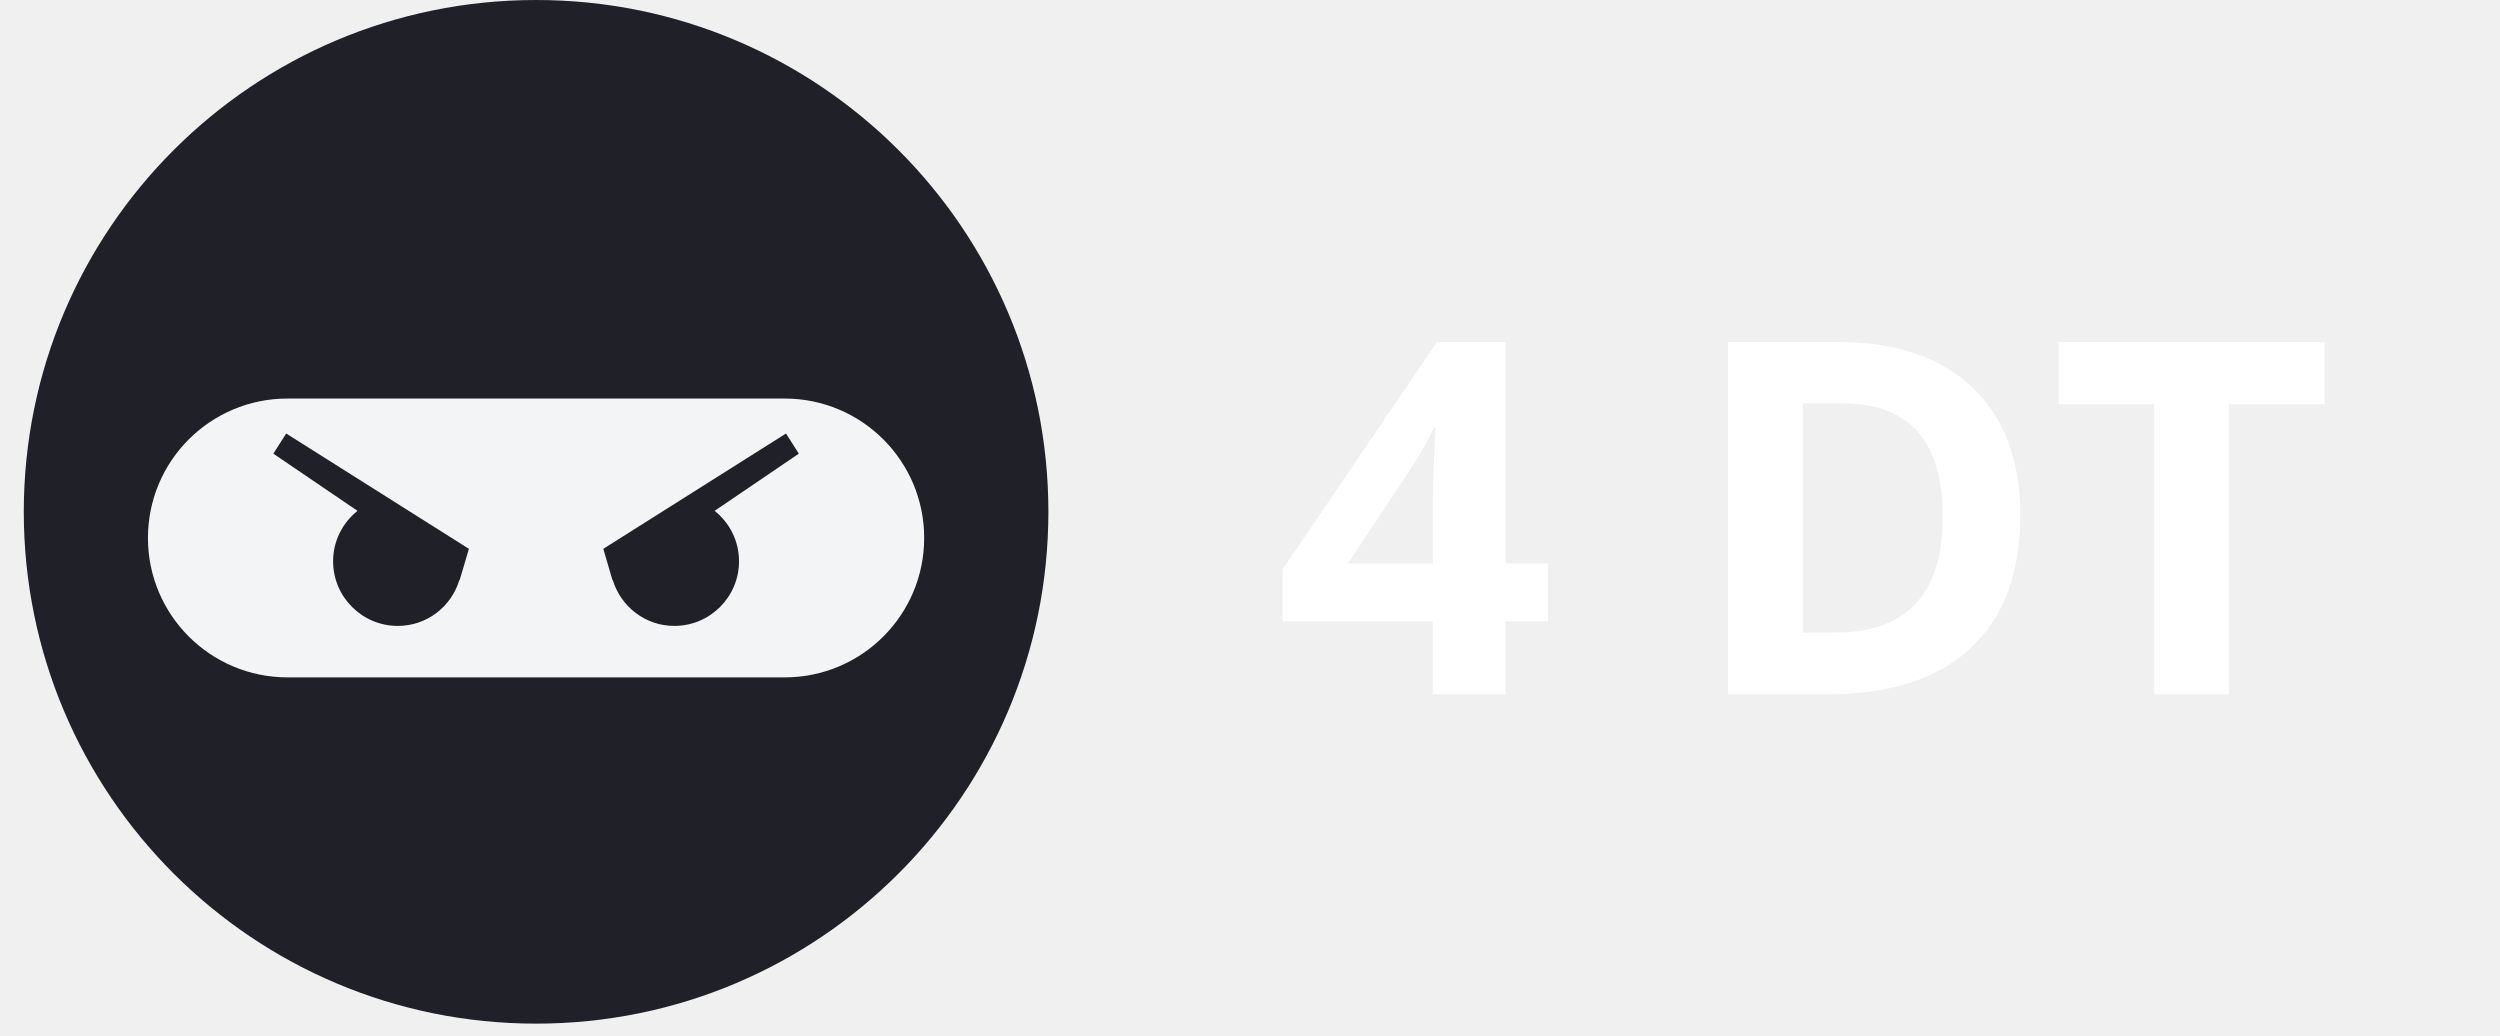
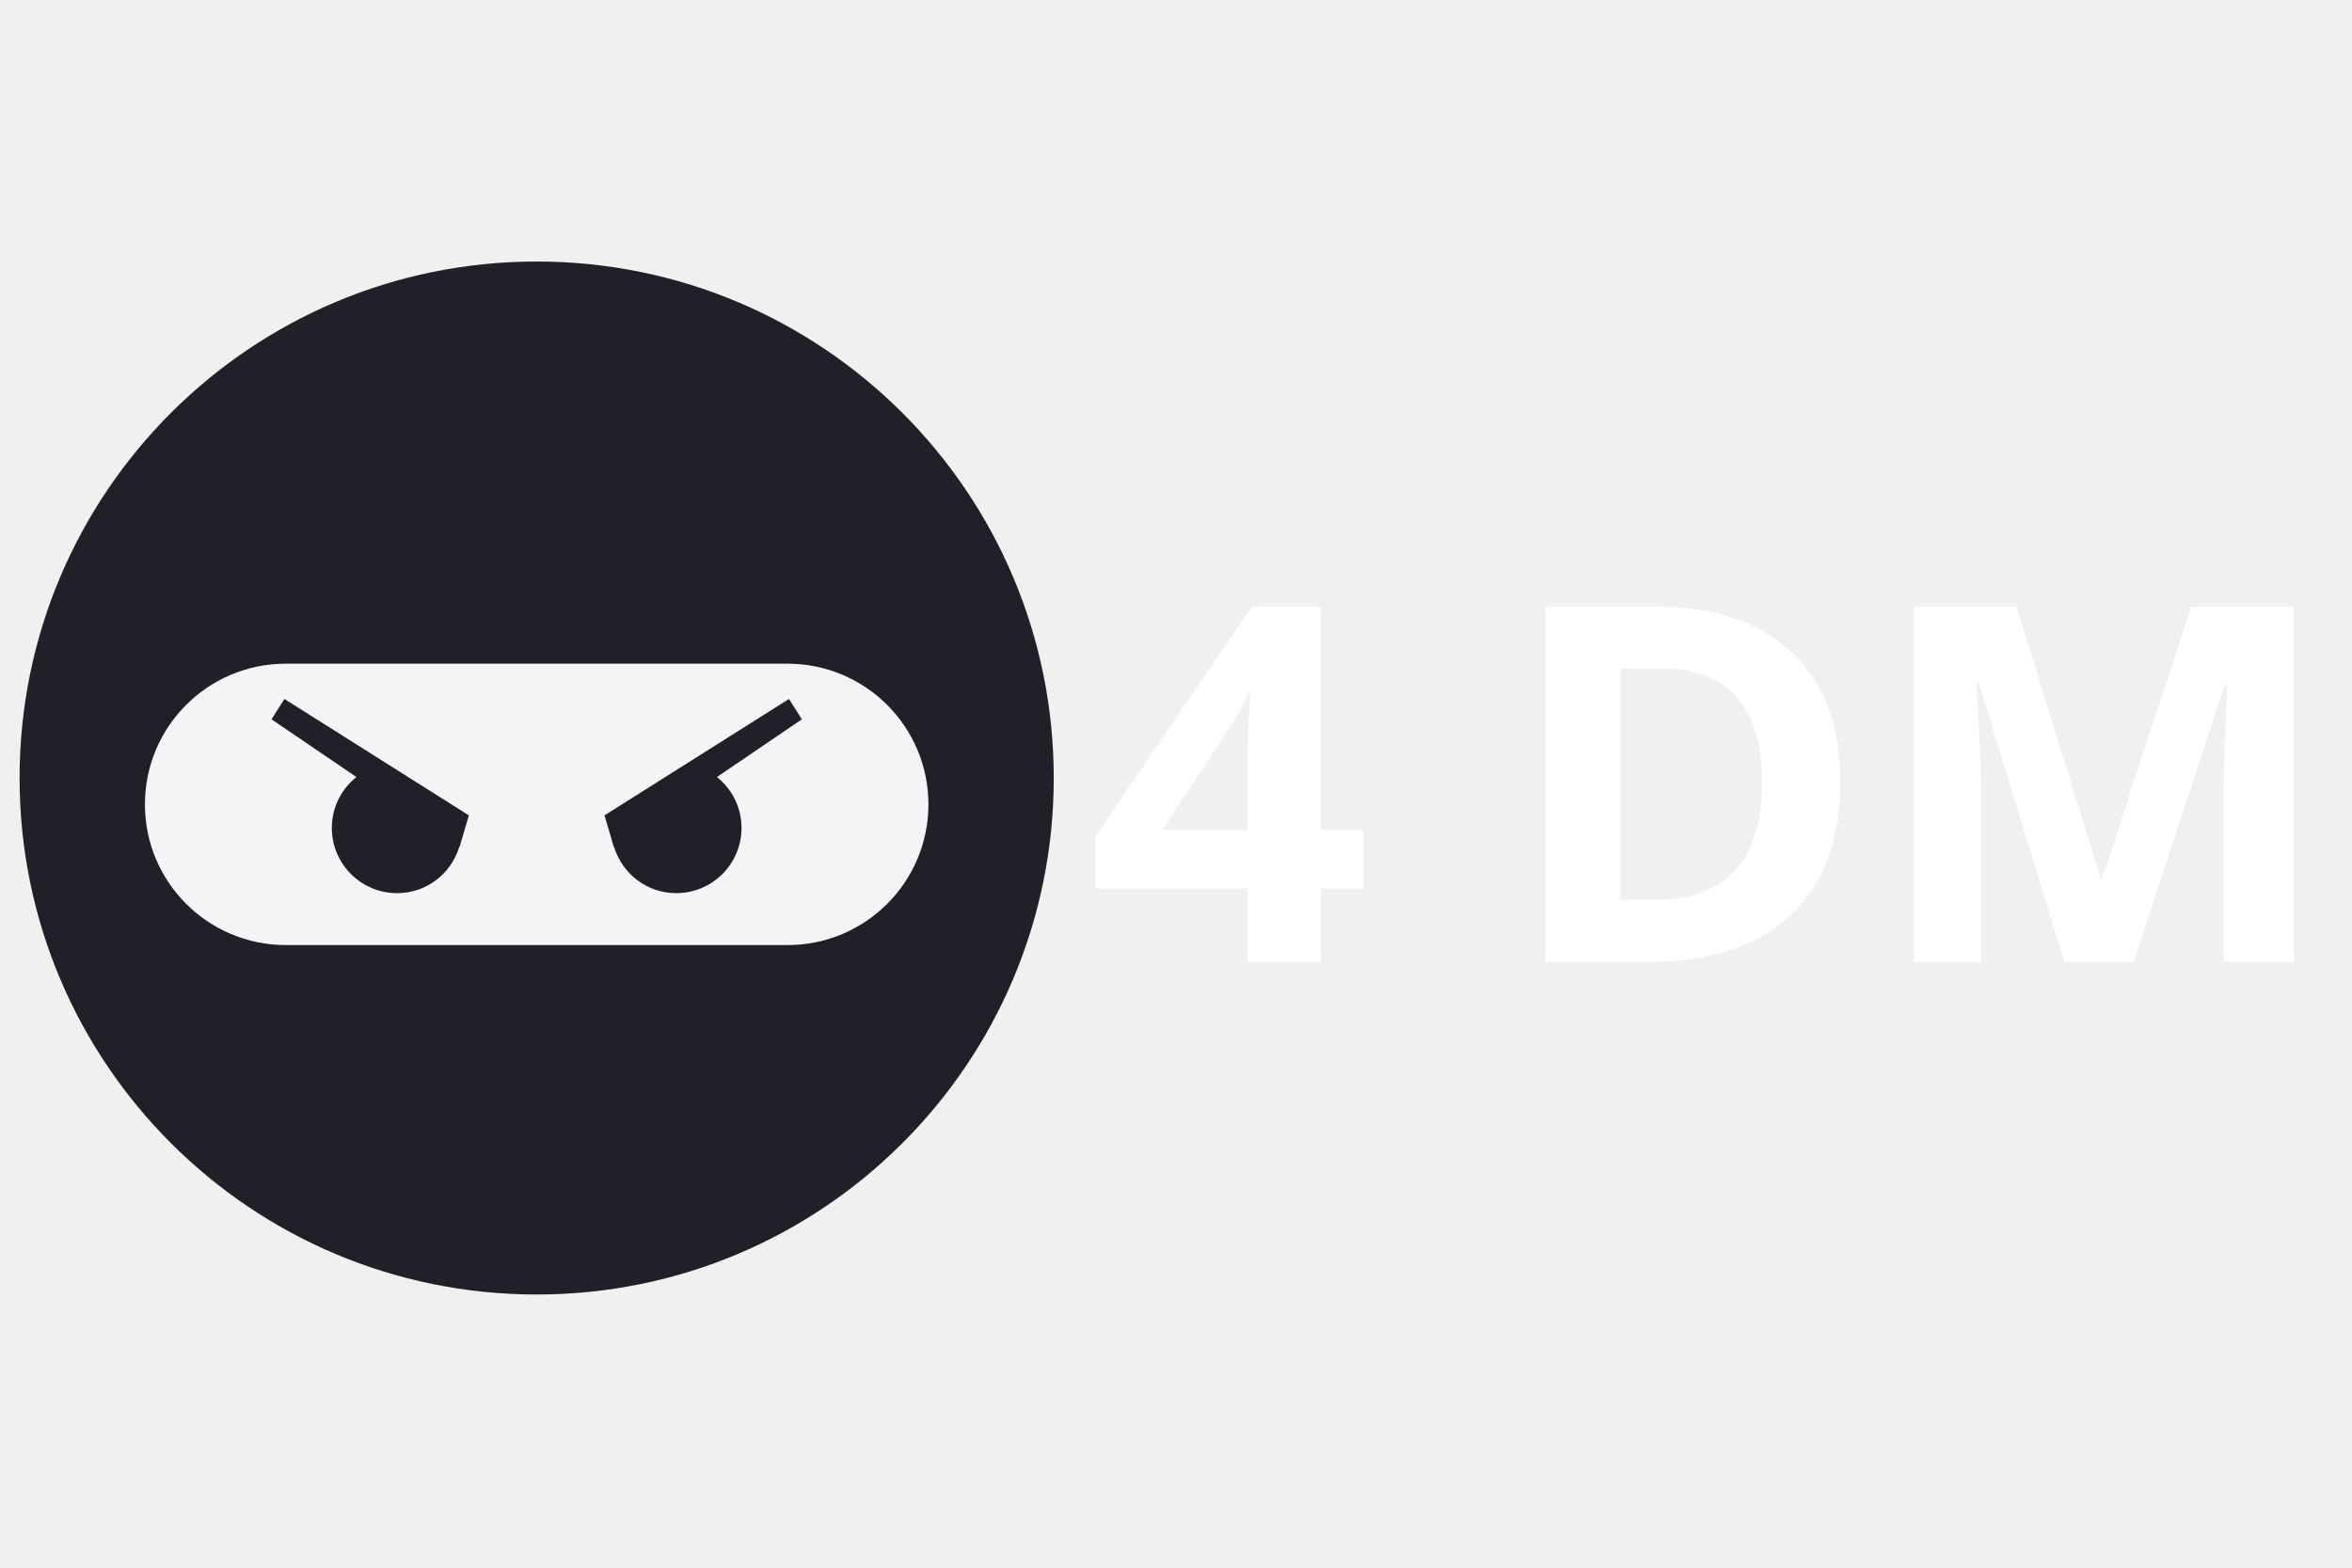
- <svg xmlns="http://www.w3.org/2000/svg" width="403" zoomAndPan="magnify" viewBox="0 0 302.25 125.25" height="167" preserveAspectRatio="xMidYMid meet" version="1.0">
+ <svg xmlns="http://www.w3.org/2000/svg" width="1920" zoomAndPan="magnify" viewBox="0 0 1440 960" height="1280" preserveAspectRatio="xMidYMid meet" version="1.0">
  <defs>
    <g />
-     <clipPath id="5ae3c6bea4">
-       <path d="M 2 0 L 127 0 L 127 123.758 L 2 123.758 Z M 2 0 " clip-rule="nonzero" />
+     <clipPath id="eed6a7b07a">
+       <path d="M 11 0.148 L 646 0.148 L 646 632.715 L 11 632.715 Z M 11 0.148 " clip-rule="nonzero" />
+     </clipPath>
+     <clipPath id="51f8efd786">
+       <rect x="0" width="1435" y="0" height="637" />
    </clipPath>
  </defs>
-   <g clip-path="url(#5ae3c6bea4)">
-     <path fill="#202028" d="M 126.75 61.879 C 126.75 27.703 99.02 0 64.812 0 C 30.602 0 2.875 27.703 2.875 61.879 C 2.875 96.055 30.602 123.758 64.812 123.758 C 99.02 123.758 126.75 96.055 126.75 61.879 Z M 126.75 61.879 " fill-opacity="1" fill-rule="nonzero" />
-   </g>
-   <path fill="#f3f4f6" d="M 94.863 81.895 L 34.758 81.895 C 25.441 81.895 17.887 74.352 17.887 65.039 C 17.887 55.723 25.434 48.184 34.758 48.184 L 94.863 48.184 C 104.18 48.184 111.734 55.73 111.734 65.039 C 111.734 74.344 104.188 81.895 94.863 81.895 Z M 94.863 81.895 " fill-opacity="1" fill-rule="nonzero" />
-   <path fill="#202028" d="M 56.688 66.352 L 34.598 52.41 L 33.047 54.848 L 43.223 61.762 C 41.422 63.195 40.273 65.387 40.273 67.859 C 40.273 72.172 43.777 75.672 48.094 75.672 C 51.625 75.672 54.566 73.332 55.539 70.129 L 55.57 70.148 L 56.688 66.359 Z M 56.688 66.352 " fill-opacity="1" fill-rule="nonzero" />
-   <path fill="#202028" d="M 72.941 66.352 L 95.031 52.41 L 96.574 54.848 L 86.398 61.762 C 88.199 63.195 89.348 65.387 89.348 67.859 C 89.348 72.172 85.844 75.672 81.527 75.672 C 78 75.672 75.062 73.332 74.082 70.129 L 74.051 70.148 L 72.941 66.359 Z M 72.941 66.352 " fill-opacity="1" fill-rule="nonzero" />
-   <g fill="#ffffff" fill-opacity="1">
-     <g transform="translate(154.0361, 83.93511)">
-       <g>
-         <path d="M 33.109 -8.828 L 27.984 -8.828 L 27.984 0 L 19.188 0 L 19.188 -8.828 L 1.016 -8.828 L 1.016 -15.078 L 19.688 -42.578 L 27.984 -42.578 L 27.984 -15.812 L 33.109 -15.812 Z M 19.188 -15.812 L 19.188 -23.031 C 19.188 -24.238 19.234 -25.988 19.328 -28.281 C 19.43 -30.57 19.508 -31.898 19.562 -32.266 L 19.344 -32.266 C 18.625 -30.672 17.758 -29.117 16.75 -27.609 L 8.938 -15.812 Z M 19.188 -15.812 " />
+   <g transform="matrix(1, 0, 0, 1, 0, 160)">
+     <g clip-path="url(#51f8efd786)">
+       <g clip-path="url(#eed6a7b07a)">
+         <path fill="#202028" d="M 645.156 316.434 C 645.156 141.75 503.418 0.148 328.574 0.148 C 153.73 0.148 11.992 141.75 11.992 316.434 C 11.992 491.113 153.73 632.715 328.574 632.715 C 503.418 632.715 645.156 491.113 645.156 316.434 Z M 645.156 316.434 " fill-opacity="1" fill-rule="nonzero" />
      </g>
-     </g>
-   </g>
-   <g fill="#ffffff" fill-opacity="1">
-     <g transform="translate(188.0737, 83.93511)">
-       <g />
-     </g>
-   </g>
-   <g fill="#ffffff" fill-opacity="1">
-     <g transform="translate(203.5638, 83.93511)">
-       <g>
-         <path d="M 40.688 -21.703 C 40.688 -14.691 38.691 -9.32 34.703 -5.594 C 30.711 -1.863 24.953 0 17.422 0 L 5.359 0 L 5.359 -42.578 L 18.719 -42.578 C 25.676 -42.578 31.078 -40.738 34.922 -37.062 C 38.766 -33.395 40.688 -28.273 40.688 -21.703 Z M 31.312 -21.469 C 31.312 -30.602 27.27 -35.172 19.188 -35.172 L 14.391 -35.172 L 14.391 -7.453 L 18.266 -7.453 C 26.961 -7.453 31.312 -12.125 31.312 -21.469 Z M 31.312 -21.469 " />
+       <path fill="#f3f4f6" d="M 482.184 418.73 L 174.965 418.73 C 127.348 418.73 88.73 380.184 88.73 332.574 C 88.73 284.969 127.316 246.422 174.965 246.422 L 482.184 246.422 C 529.801 246.422 568.418 285 568.418 332.574 C 568.418 380.148 529.836 418.73 482.184 418.73 Z M 482.184 418.73 " fill-opacity="1" fill-rule="nonzero" />
+       <path fill="#202028" d="M 287.055 339.297 L 174.141 268.035 L 166.227 280.488 L 218.234 315.84 C 209.031 323.152 203.164 334.355 203.164 347.004 C 203.164 369.047 221.07 386.938 243.129 386.938 C 261.168 386.938 276.207 374.977 281.188 358.602 L 281.352 358.703 L 287.055 339.328 Z M 287.055 339.297 " fill-opacity="1" fill-rule="nonzero" />
+       <path fill="#202028" d="M 370.125 339.297 L 483.039 268.035 L 490.922 280.488 L 438.918 315.84 C 448.117 323.152 453.988 334.355 453.988 347.004 C 453.988 369.047 436.082 386.938 414.02 386.938 C 395.98 386.938 380.977 374.977 375.961 358.602 L 375.797 358.703 L 370.125 339.328 Z M 370.125 339.297 " fill-opacity="1" fill-rule="nonzero" />
+       <g fill="#ffffff" fill-opacity="1">
+         <g transform="translate(665.6446, 429.1644)">
+           <g>
+             <path d="M 169.219 -45.094 L 143.031 -45.094 L 143.031 0 L 98.078 0 L 98.078 -45.094 L 5.203 -45.094 L 5.203 -77.094 L 100.609 -217.594 L 143.031 -217.594 L 143.031 -80.812 L 169.219 -80.812 Z M 98.078 -80.812 L 98.078 -117.734 C 98.078 -123.879 98.32 -132.805 98.812 -144.516 C 99.312 -156.223 99.711 -163.02 100.016 -164.906 L 98.828 -164.906 C 95.148 -156.77 90.734 -148.832 85.578 -141.094 L 45.688 -80.812 Z M 98.078 -80.812 " />
+           </g>
+         </g>
      </g>
-     </g>
-   </g>
-   <g fill="#ffffff" fill-opacity="1">
-     <g transform="translate(247.7049, 83.93511)">
-       <g>
-         <path d="M 21.781 0 L 12.75 0 L 12.75 -35.062 L 1.188 -35.062 L 1.188 -42.578 L 33.344 -42.578 L 33.344 -35.062 L 21.781 -35.062 Z M 21.781 0 " />
+       <g fill="#ffffff" fill-opacity="1">
+         <g transform="translate(839.62, 429.1644)">
+           <g />
+         </g>
+       </g>
+       <g fill="#ffffff" fill-opacity="1">
+         <g transform="translate(918.7944, 429.1644)">
+           <g>
+             <path d="M 207.922 -110.875 C 207.922 -75.062 197.723 -47.629 177.328 -28.578 C 156.941 -9.523 127.5 0 89 0 L 27.391 0 L 27.391 -217.594 L 95.703 -217.594 C 131.223 -217.594 158.805 -208.219 178.453 -189.469 C 198.098 -170.719 207.922 -144.52 207.922 -110.875 Z M 160 -109.688 C 160 -156.426 139.359 -179.797 98.078 -179.797 L 73.531 -179.797 L 73.531 -38.109 L 93.312 -38.109 C 137.77 -38.109 160 -61.969 160 -109.688 Z M 160 -109.688 " />
+           </g>
+         </g>
+       </g>
+       <g fill="#ffffff" fill-opacity="1">
+         <g transform="translate(1144.412, 429.1644)">
+           <g>
+             <path d="M 119.516 0 L 67.125 -170.719 L 65.781 -170.719 C 67.664 -135.988 68.609 -112.816 68.609 -101.203 L 68.609 0 L 27.391 0 L 27.391 -217.594 L 90.188 -217.594 L 141.688 -51.203 L 142.578 -51.203 L 197.203 -217.594 L 260.016 -217.594 L 260.016 0 L 217 0 L 217 -103 C 217 -107.852 217.07 -113.457 217.219 -119.812 C 217.375 -126.164 218.047 -143.035 219.234 -170.422 L 217.891 -170.422 L 161.781 0 Z M 119.516 0 " />
+           </g>
+         </g>
      </g>
    </g>
  </g>
</svg>
